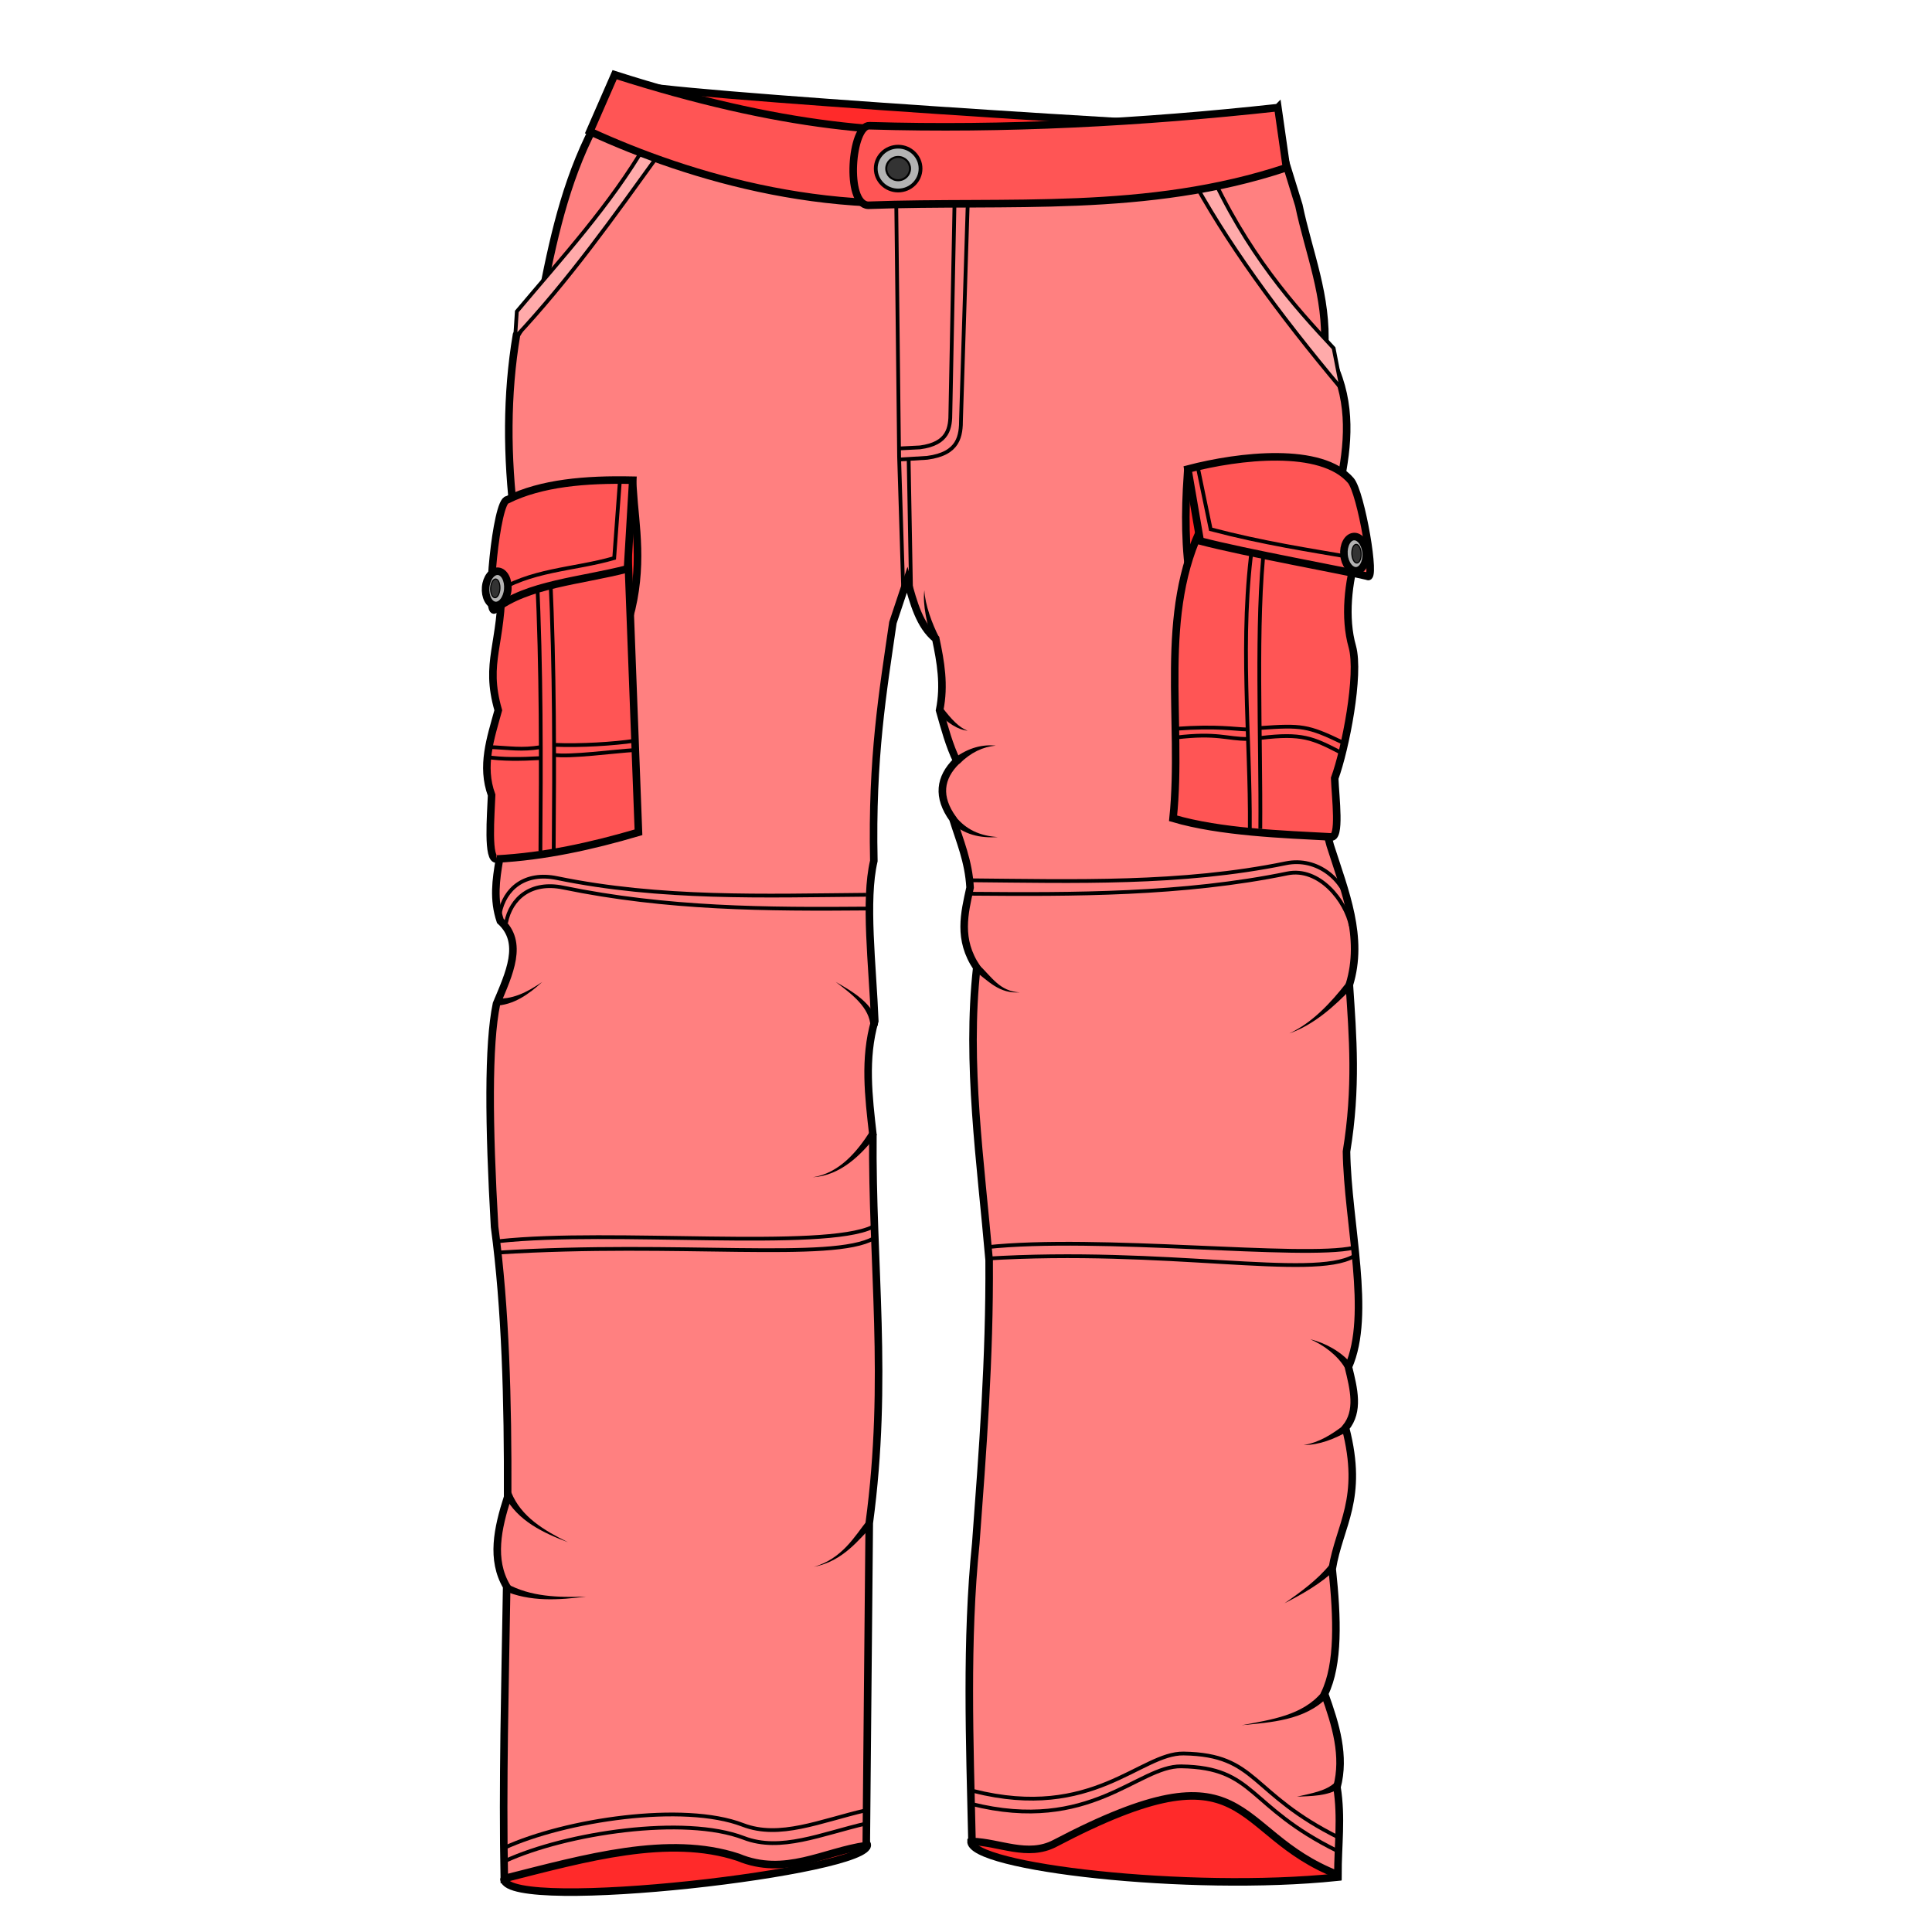
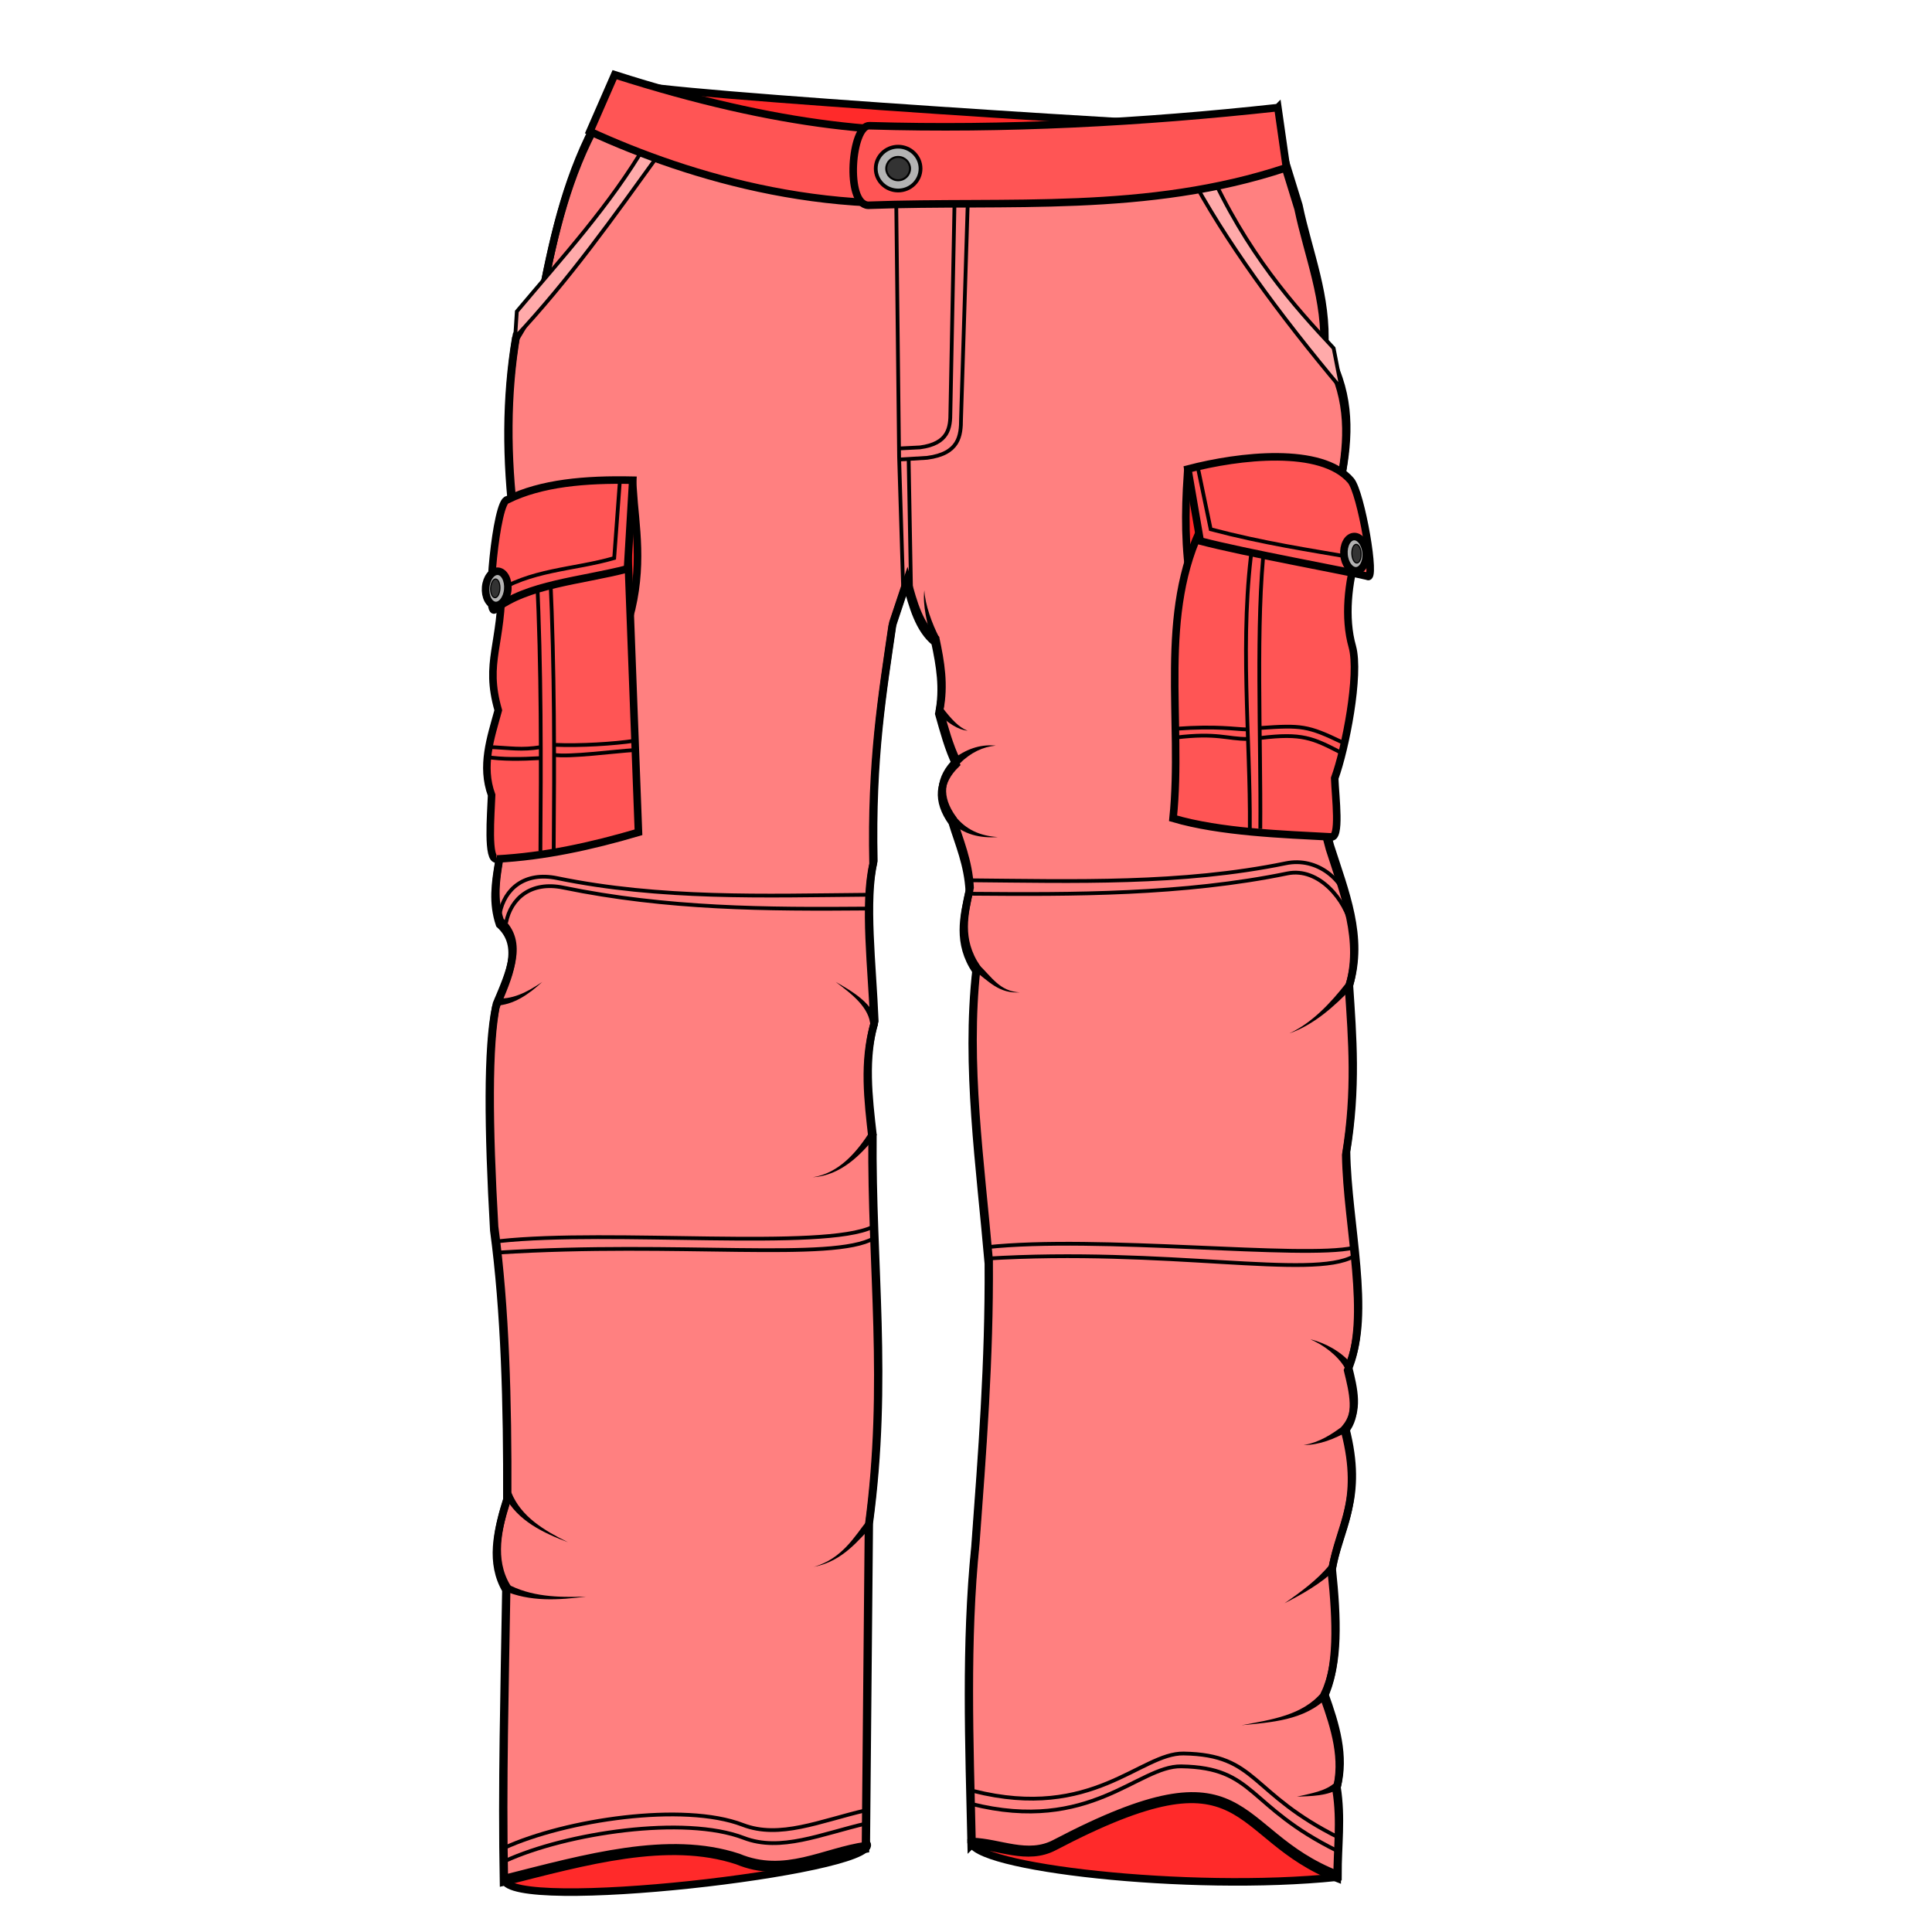
<svg xmlns="http://www.w3.org/2000/svg" viewBox="0 0 256 256" id="svg4206" version="1.1">
  <style id="style3">
    svg { cursor: default; }
  </style>
  <defs id="defs4208">
    </defs>
-   <g id="layer4">
+   <g id="layer2" style="display:inline">
    <path style="fill:#ff2a2a;fill-rule:evenodd;stroke:#000000;stroke-width:1px;stroke-linecap:butt;stroke-linejoin:miter;stroke-opacity:1" d="m 128.661,243.946 c -0.264,3.478 28.923,6.827 48.46,4.799 -7.038,-25.681 -36.224,-14.965 -48.46,-4.799 z" id="path4679" />
    <path style="fill:#ff2a2a;fill-rule:evenodd;stroke:#000000;stroke-width:1px;stroke-linecap:butt;stroke-linejoin:miter;stroke-opacity:1" d="m 66.786,249.036 c 0.771,4.509 48.919,-1.09 48.125,-4.643 -4.601,-7.461 -44.788,-5.633 -48.125,4.643 z" id="path4677" />
-     <path style="fill:#ff8080;fill-rule:evenodd;stroke:#000000;stroke-width:1px;stroke-linecap:butt;stroke-linejoin:miter;stroke-opacity:1" d="m 128.794,244.004 c 3.659,0.1 7.386,2.142 10.985,0.253 26.258,-13.782 23.084,-1.429 37.502,4.167 -0.013,-3.863 0.522,-7.542 -0.126,-11.617 1.088,-4.125 -0.151,-8.25 -1.641,-12.374 1.907,-3.944 1.698,-10.003 1.01,-16.541 0.95,-5.845 4.22,-9.227 1.768,-18.688 1.838,-2.227 1.094,-5.158 0.379,-8.081 3.091,-6.972 -0.104,-18.973 -0.253,-28.537 1.392,-8.473 0.836,-15.242 0.379,-22.097 1.942,-6.309 -0.581,-12.355 -2.525,-18.435 -5.191,-18.879 -2.42,-30.291 1.641,-49.75 0.934,-5.387 0.921,-10.775 -2.399,-16.162 0.398,-6.889 -2.111,-12.688 -3.409,-18.94 l -2.735,-8.859 c -32.988,4.23 -62.648,4.386 -89.947,-2.884 -4.126,7.362 -5.9,15.151 -7.45,22.981 l -3.536,5.935 c -1.332,7.916 -1.3,16.105 -0.253,24.496 L 66.165,113.947 c -0.44,2.613 -0.832,5.235 0.126,8.081 3.165,2.868 1.179,6.963 -0.505,10.985 -1.129,5.407 -1.024,16.058 -0.253,29.547 1.452,10.777 1.781,23.036 1.733,35.798 -1.341,4.171 -2.23,8.297 -0.129,11.869 -0.209,13.024 -0.566,26.251 -0.315,38.689 10.829,-2.736 21.765,-5.855 30.978,-2.821 6.246,2.606 11.37,-0.773 16.983,-1.547 l 0.398,-42.719 c 2.569,-19.1 0.32,-34.345 0.48,-51.517 -0.561,-4.953 -1.188,-10.07 0.253,-15.026 -0.299,-7.43 -1.367,-15.938 -0.126,-21.213 -0.298,-13.713 1.198,-22.405 2.525,-31.567 l 1.894,-5.682 c 0.828,3.044 1.646,6.098 3.788,7.829 0.643,3.038 1.186,6.101 0.505,9.47 0.66,2.329 1.288,4.689 2.273,6.692 -2.282,2.242 -2.599,4.787 -0.505,7.702 0.894,2.905 2.076,5.545 2.273,9.091 -0.753,3.431 -1.636,6.849 0.884,10.607 -1.408,12.677 0.522,25.772 1.641,38.765 0.084,13.173 -0.871,25.308 -1.768,37.502 -1.318,12.944 -0.808,26.254 -0.505,39.522 z" id="path4563" />
+   </g>
+   <g id="layer1" style="display:inline">
+     <path style="fill:#ff8080;fill-rule:evenodd;stroke:#000000;stroke-width:1px;stroke-linecap:butt;stroke-linejoin:miter;stroke-opacity:1" d="m 128.692,244.462 c 3.659,0.1 7.386,2.142 10.985,0.253 26.258,-13.782 23.084,-1.429 37.502,4.167 -0.013,-3.863 0.522,-7.542 -0.126,-11.617 1.088,-4.125 -0.151,-8.25 -1.641,-12.374 1.907,-3.944 1.698,-10.003 1.01,-16.541 0.95,-5.845 4.22,-9.227 1.768,-18.688 1.838,-2.227 1.094,-5.158 0.379,-8.081 3.091,-6.972 -0.104,-18.973 -0.253,-28.537 1.392,-8.473 0.836,-15.242 0.379,-22.097 1.942,-6.309 -0.581,-12.355 -2.525,-18.435 -5.191,-18.879 -2.42,-30.291 1.641,-49.75 0.934,-5.387 0.921,-10.775 -2.399,-16.162 0.398,-6.889 -2.111,-12.688 -3.409,-18.94 l -2.735,-8.859 c -32.988,4.23 -62.648,4.386 -89.947,-2.884 -4.126,7.362 -5.9,15.151 -7.45,22.981 l -3.536,5.935 c -1.332,7.916 -1.3,16.105 -0.253,24.496 l -2.02,45.078 c -0.44,2.613 -0.832,5.235 0.126,8.081 3.165,2.868 1.179,6.963 -0.505,10.985 -1.129,5.407 -1.024,16.058 -0.253,29.547 1.452,10.777 1.781,23.036 1.733,35.798 -1.341,4.171 -2.23,8.297 -0.129,11.869 -0.209,13.024 -0.566,26.251 -0.315,38.689 10.829,-2.736 21.765,-5.855 30.978,-2.821 6.246,2.606 11.37,-0.773 16.983,-1.547 l 0.398,-42.719 c 2.569,-19.1 0.32,-34.345 0.48,-51.517 -0.561,-4.953 -1.188,-10.07 0.253,-15.026 -0.299,-7.43 -1.367,-15.938 -0.126,-21.213 -0.298,-13.713 1.198,-22.405 2.525,-31.567 l 1.894,-5.682 c 0.828,3.044 1.646,6.098 3.788,7.829 0.643,3.038 1.186,6.101 0.505,9.47 0.66,2.329 1.288,4.689 2.273,6.692 -2.282,2.242 -2.599,4.787 -0.505,7.702 0.894,2.905 2.076,5.545 2.273,9.091 -0.753,3.431 -1.636,6.849 0.884,10.607 -1.408,12.677 0.522,25.772 1.641,38.765 0.084,13.173 -0.871,25.308 -1.768,37.502 -1.318,12.944 -0.808,26.254 -0.505,39.522 z" id="path4563-3" />
+   </g>
+   <g id="layer4" style="display:inline">
+     <path style="fill:none;fill-rule:evenodd;stroke:#000000;stroke-width:1px;stroke-linecap:butt;stroke-linejoin:miter;stroke-opacity:1" d="m 128.794,244.004 c 3.659,0.1 7.386,2.142 10.985,0.253 26.258,-13.782 23.084,-1.429 37.502,4.167 -0.013,-3.863 0.522,-7.542 -0.126,-11.617 1.088,-4.125 -0.151,-8.25 -1.641,-12.374 1.907,-3.944 1.698,-10.003 1.01,-16.541 0.95,-5.845 4.22,-9.227 1.768,-18.688 1.838,-2.227 1.094,-5.158 0.379,-8.081 3.091,-6.972 -0.104,-18.973 -0.253,-28.537 1.392,-8.473 0.836,-15.242 0.379,-22.097 1.942,-6.309 -0.581,-12.355 -2.525,-18.435 -5.191,-18.879 -2.42,-30.291 1.641,-49.75 0.934,-5.387 0.921,-10.775 -2.399,-16.162 0.398,-6.889 -2.111,-12.688 -3.409,-18.94 l -2.735,-8.859 c -32.988,4.23 -62.648,4.386 -89.947,-2.884 -4.126,7.362 -5.9,15.151 -7.45,22.981 l -3.536,5.935 c -1.332,7.916 -1.3,16.105 -0.253,24.496 L 66.165,113.947 c -0.44,2.613 -0.832,5.235 0.126,8.081 3.165,2.868 1.179,6.963 -0.505,10.985 -1.129,5.407 -1.024,16.058 -0.253,29.547 1.452,10.777 1.781,23.036 1.733,35.798 -1.341,4.171 -2.23,8.297 -0.129,11.869 -0.209,13.024 -0.566,26.251 -0.315,38.689 10.829,-2.736 21.765,-5.855 30.978,-2.821 6.246,2.606 11.37,-0.773 16.983,-1.547 l 0.398,-42.719 c 2.569,-19.1 0.32,-34.345 0.48,-51.517 -0.561,-4.953 -1.188,-10.07 0.253,-15.026 -0.299,-7.43 -1.367,-15.938 -0.126,-21.213 -0.298,-13.713 1.198,-22.405 2.525,-31.567 l 1.894,-5.682 c 0.828,3.044 1.646,6.098 3.788,7.829 0.643,3.038 1.186,6.101 0.505,9.47 0.66,2.329 1.288,4.689 2.273,6.692 -2.282,2.242 -2.599,4.787 -0.505,7.702 0.894,2.905 2.076,5.545 2.273,9.091 -0.753,3.431 -1.636,6.849 0.884,10.607 -1.408,12.677 0.522,25.772 1.641,38.765 0.084,13.173 -0.871,25.308 -1.768,37.502 -1.318,12.944 -0.808,26.254 -0.505,39.522 z" id="path4563" />
    <path style="fill:#ff2a2a;fill-rule:evenodd;stroke:#000000;stroke-width:1px;stroke-linecap:butt;stroke-linejoin:miter;stroke-opacity:1" d="m 83.876,64.862 c 0.319,4.797 1.418,10.201 -0.505,17.084 L 79.043,71.577 Z" id="path4871-1" />
    <path style="fill:#ff2a2a;fill-rule:evenodd;stroke:#000000;stroke-width:1px;stroke-linecap:butt;stroke-linejoin:miter;stroke-opacity:1" d="m 157.331,63.061 c -0.319,4.797 -0.347,9.621 0.505,14.584 l 3.346,-10.102 z" id="path4871" />
    <path style="fill:#ff2a2a;fill-rule:evenodd;stroke:#000000;stroke-width:1px;stroke-linecap:butt;stroke-linejoin:miter;stroke-opacity:1" d="m 83.75,11.089 c 1.409,1.305 80.019,6.149 79.821,5.804 l -41.964,7.768 z" id="path4869" />
-     <path style="fill:#ffaaaa;fill-rule:evenodd;stroke:#000000;stroke-width:0.5;stroke-linecap:butt;stroke-linejoin:miter;stroke-opacity:1;stroke-miterlimit:4;stroke-dasharray:none" d="M 85.625,19.036 C 80.869,27.165 74.514,34.095 68.482,41.268 l -0.223,3.438 C 75.466,36.997 81.176,28.939 87.679,19.929 Z" id="path4565" />
-     <path style="fill:#ffaaaa;fill-rule:evenodd;stroke:#000000;stroke-width:0.5;stroke-linecap:butt;stroke-linejoin:miter;stroke-opacity:1;stroke-miterlimit:4;stroke-dasharray:none" d="m 160,21.982 -2.5,0.804 c 4.832,9.125 11.906,18.784 20.268,28.75 l -1.056,-5.399 C 171.591,40.669 165.115,33.503 160,21.982 Z" id="path4567" />
+     <path style="fill:#ffaaaa;fill-rule:evenodd;stroke:#000000;stroke-width:0.5;stroke-linecap:butt;stroke-linejoin:miter;stroke-miterlimit:4;stroke-dasharray:none;stroke-opacity:1" d="M 85.625,19.036 C 80.869,27.165 74.514,34.095 68.482,41.268 l -0.223,3.438 C 75.466,36.997 81.176,28.939 87.679,19.929 Z" id="path4565" />
+     <path style="fill:#ffaaaa;fill-rule:evenodd;stroke:#000000;stroke-width:0.5;stroke-linecap:butt;stroke-linejoin:miter;stroke-miterlimit:4;stroke-dasharray:none;stroke-opacity:1" d="m 160,21.982 -2.5,0.804 c 4.832,9.125 11.906,18.784 20.268,28.75 l -1.056,-5.399 C 171.591,40.669 165.115,33.503 160,21.982 Z" id="path4567" />
    <path style="fill:#ff5555;fill-rule:evenodd;stroke:#000000;stroke-width:1px;stroke-linecap:butt;stroke-linejoin:miter;stroke-opacity:1" d="m 81.444,9.902 -3.283,7.513 c 13.072,6.002 33.144,12.192 54.359,8.334 0.248,-0.045 3e-5,-8.902 3e-5,-8.902 -13.484,1.445 -29.378,-0.009 -51.076,-6.945 z" id="path4569" />
    <path style="fill:#ff5555;fill-rule:evenodd;stroke:#000000;stroke-width:1px;stroke-linecap:butt;stroke-linejoin:miter;stroke-opacity:1" d="m 169.327,14.258 1.136,7.955 c -18.477,6.147 -36.955,4.303 -55.432,4.988 -3.075,-0.151 -2.21,-10.691 0.189,-10.543 17.941,0.536 35.998,-0.418 54.106,-2.399 z" id="path4571" />
    <path style="fill:none;fill-rule:evenodd;stroke:#000000;stroke-width:0.5;stroke-linecap:butt;stroke-linejoin:miter;stroke-miterlimit:4;stroke-dasharray:none;stroke-opacity:1" d="m 118.756,26.885 0.379,33.651 0.537,17.33" id="path4573" />
    <path style="fill:none;fill-rule:evenodd;stroke:#000000;stroke-width:0.5;stroke-linecap:butt;stroke-linejoin:miter;stroke-miterlimit:4;stroke-dasharray:none;stroke-opacity:1" d="m 120.401,60.836 0.312,17.219" id="path4575" />
    <path style="fill:none;fill-rule:evenodd;stroke:#000000;stroke-width:0.5;stroke-linecap:butt;stroke-linejoin:miter;stroke-miterlimit:4;stroke-dasharray:none;stroke-opacity:1" d="m 119.093,60.892 3.766,-0.23 c 4.227,-0.553 4.486,-2.911 4.483,-5.177 l 0.884,-28.411" id="path4577" />
    <path style="fill:none;fill-rule:evenodd;stroke:#000000;stroke-width:0.5;stroke-linecap:butt;stroke-linejoin:miter;stroke-miterlimit:4;stroke-dasharray:none;stroke-opacity:1" d="m 119.164,59.421 2.734,-0.138 c 3.804,-0.498 4.038,-2.62 4.034,-4.659 l 0.543,-27.59" id="path4577-3" />
    <path style="fill:none;fill-rule:evenodd;stroke:#000000;stroke-width:0.5;stroke-linecap:butt;stroke-linejoin:miter;stroke-miterlimit:4;stroke-dasharray:none;stroke-opacity:1" d="m 66.039,165.97 c 23.914,-1.492 44.237,1.215 49.75,-1.896" id="path4594" />
    <path style="fill:none;fill-rule:evenodd;stroke:#000000;stroke-width:0.5;stroke-linecap:butt;stroke-linejoin:miter;stroke-miterlimit:4;stroke-dasharray:none;stroke-opacity:1" d="m 115.625,162.574 c -6.506,3.148 -34.668,0.279 -49.46,1.881" id="path4596" />
    <path style="fill:none;fill-rule:evenodd;stroke:#000000;stroke-width:0.5;stroke-linecap:butt;stroke-linejoin:miter;stroke-miterlimit:4;stroke-dasharray:none;stroke-opacity:1" d="m 130.572,166.78 c 23.914,-1.492 43.29,2.796 48.803,-0.316" id="path4594-7" />
    <path style="fill:none;fill-rule:evenodd;stroke:#000000;stroke-width:0.5;stroke-linecap:butt;stroke-linejoin:miter;stroke-miterlimit:4;stroke-dasharray:none;stroke-opacity:1" d="m 179.375,165.328 c -6.76,1.529 -33.884,-1.665 -48.677,-0.063" id="path4596-1" />
    <path style="fill:none;fill-rule:evenodd;stroke:#000000;stroke-width:0.5;stroke-linecap:butt;stroke-linejoin:miter;stroke-miterlimit:4;stroke-dasharray:none;stroke-opacity:1" d="m 67.049,122.281 c 0.637,-3.274 3.323,-5.548 7.576,-4.672 13.765,2.835 26.983,2.893 40.406,2.778" id="path4616" />
    <path style="fill:none;fill-rule:evenodd;stroke:#000000;stroke-width:0.5;stroke-linecap:butt;stroke-linejoin:miter;stroke-miterlimit:4;stroke-dasharray:none;stroke-opacity:1" d="m 66.223,121.024 c 0.637,-3.274 3.323,-5.548 7.576,-4.672 13.765,2.835 27.551,2.325 40.974,2.21" id="path4616-3" />
    <path style="fill:none;fill-rule:evenodd;stroke:#000000;stroke-width:0.5;stroke-linecap:butt;stroke-linejoin:miter;stroke-miterlimit:4;stroke-dasharray:none;stroke-opacity:1" d="m 178.993,122.686 c -0.637,-3.274 -4.172,-7.825 -8.424,-6.949 -13.765,2.835 -28.456,2.803 -41.879,2.689" id="path4616-30" />
    <path style="fill:none;fill-rule:evenodd;stroke:#000000;stroke-width:0.5;stroke-linecap:butt;stroke-linejoin:miter;stroke-miterlimit:4;stroke-dasharray:none;stroke-opacity:1" d="m 178.746,119.956 c -0.637,-3.274 -4.127,-6.441 -8.38,-5.565 -13.765,2.835 -28.221,2.369 -41.644,2.254" id="path4616-3-4" />
    <path style="fill:#ff5555;fill-rule:evenodd;stroke:#000000;stroke-width:1px;stroke-linecap:butt;stroke-linejoin:miter;stroke-opacity:1" d="m 65.849,113.821 c 6.25,-0.334 12.501,-1.691 18.751,-3.536 L 83.148,71.9 66.481,76.761 c 0.1,8.751 -2.333,10.831 -0.457,17.352 -1.02,3.7 -2.3,7.383 -0.883,11.245 -0.092,2.551 -0.622,8.777 0.709,8.463 z" id="path4651" />
    <path style="fill:none;fill-rule:evenodd;stroke:#000000;stroke-width:0.5;stroke-linecap:butt;stroke-linejoin:miter;stroke-miterlimit:4;stroke-dasharray:none;stroke-opacity:1" d="m 71.607,112.786 c 0.096,-12.113 0.121,-24.226 -0.446,-36.339" id="path4719" />
    <path style="fill:none;fill-rule:evenodd;stroke:#000000;stroke-width:0.5;stroke-linecap:butt;stroke-linejoin:miter;stroke-miterlimit:4;stroke-dasharray:none;stroke-opacity:1" d="m 73.369,112.803 c 0.096,-12.113 0.121,-24.226 -0.446,-36.339" id="path4719-8" />
    <path style="fill:#ff5555;fill-rule:evenodd;stroke:#000000;stroke-width:1px;stroke-linecap:butt;stroke-linejoin:miter;stroke-opacity:1" d="m 83.843,63.629 c -6.32,-0.136 -12.128,0.379 -16.604,2.589 -1.509,0.007 -2.904,15.384 -1.705,14.584 4.278,-3.403 11.523,-3.84 17.615,-5.43 z" id="path4653" />
    <path style="fill:#ff5555;fill-rule:evenodd;stroke:#000000;stroke-width:1px;stroke-linecap:butt;stroke-linejoin:miter;stroke-opacity:1" d="m 176.335,110.893 c -6.25,-0.334 -14.647,-0.618 -20.898,-2.462 1.347,-13.027 -2.098,-27.118 4.041,-39.08 l 20.329,3.977 c -1.173,3.764 -1.708,8.558 -0.616,12.365 1.02,3.7 -0.92,13.57 -2.337,17.432 0.092,2.551 0.811,8.082 -0.519,7.768 z" id="path4651-3" />
    <path style="fill:none;fill-rule:evenodd;stroke:#000000;stroke-width:0.5;stroke-linecap:butt;stroke-linejoin:miter;stroke-miterlimit:4;stroke-dasharray:none;stroke-opacity:1" d="m 165.609,109.835 c 0.096,-12.113 -1.458,-25.489 0.437,-38.36" id="path4719-7" />
    <path style="fill:none;fill-rule:evenodd;stroke:#000000;stroke-width:0.5;stroke-linecap:butt;stroke-linejoin:miter;stroke-miterlimit:4;stroke-dasharray:none;stroke-opacity:1" d="m 166.998,109.835 c 0.096,-12.113 -0.637,-27.383 0.564,-37.855" id="path4719-5" />
    <path style="fill:#ff5555;fill-rule:evenodd;stroke:#000000;stroke-width:1px;stroke-linecap:butt;stroke-linejoin:miter;stroke-opacity:1" d="m 157.395,62.153 c 6.851,-1.798 17.699,-3.025 21.592,1.515 1.369,1.596 3.41,13.49 2.21,12.69 -3.078,-0.752 -16.069,-3.082 -22.16,-4.672 z" id="path4653-7" />
    <ellipse style="fill:#b3b3b3;fill-opacity:1;stroke:#000000;stroke-width:0.5;stroke-linecap:round;stroke-linejoin:round;stroke-miterlimit:4;stroke-dasharray:none;stroke-opacity:1" id="path4673" cx="119.009" cy="22.339" rx="2.967" ry="2.904" />
    <ellipse ry="1.543" rx="1.577" cy="22.339" cx="119.009" id="ellipse4675" style="fill:#333333;fill-opacity:1;stroke:#000000;stroke-width:0.266;stroke-linecap:round;stroke-linejoin:round;stroke-miterlimit:4;stroke-dasharray:none;stroke-opacity:1" />
    <path style="fill:none;fill-rule:evenodd;stroke:#000000;stroke-width:0.5;stroke-linecap:butt;stroke-linejoin:miter;stroke-miterlimit:4;stroke-dasharray:none;stroke-opacity:1" d="m 128.668,239.017 c 15.814,4 22.136,-5.06 27.845,-4.966 9.873,0.163 8.654,5.266 20.706,11.216" id="path4681" />
    <path style="fill:none;fill-rule:evenodd;stroke:#000000;stroke-width:0.5;stroke-linecap:butt;stroke-linejoin:miter;stroke-miterlimit:4;stroke-dasharray:none;stroke-opacity:1" d="m 128.991,237.315 c 15.814,4 22.136,-5.06 27.845,-4.966 9.873,0.163 8.654,5.266 20.706,11.216" id="path4681-3" />
    <path style="fill:#000000;fill-rule:evenodd;stroke:none;stroke-width:1px;stroke-linecap:butt;stroke-linejoin:miter;stroke-opacity:1" d="m 66.67,246.083 0.253,-0.5 -0.253,-0.5 z" id="path4698" />
    <path style="fill:none;fill-rule:evenodd;stroke:#000000;stroke-width:0.5;stroke-linecap:butt;stroke-linejoin:miter;stroke-miterlimit:4;stroke-dasharray:none;stroke-opacity:1" d="m 66.923,246.593 c 8.128,-3.731 23.78,-6.077 31.633,-3.06 4.898,1.882 10.207,-0.518 16.286,-1.927" id="path4702" />
    <path style="fill:none;fill-rule:evenodd;stroke:#000000;stroke-width:0.5;stroke-linecap:butt;stroke-linejoin:miter;stroke-miterlimit:4;stroke-dasharray:none;stroke-opacity:1" d="m 66.789,244.865 c 8.128,-3.731 23.78,-6.077 31.633,-3.06 4.898,1.882 10.207,-0.518 16.286,-1.927" id="path4702-1" />
    <path style="fill:none;fill-rule:evenodd;stroke:#000000;stroke-width:0.5;stroke-linecap:butt;stroke-linejoin:miter;stroke-miterlimit:4;stroke-dasharray:none;stroke-opacity:1" d="m 158.783,62.24 1.641,7.892 c 7.07,1.858 12.956,2.73 19.067,3.788" id="path4867" />
    <path style="fill:none;fill-rule:evenodd;stroke:#000000;stroke-width:0.5;stroke-linecap:butt;stroke-linejoin:miter;stroke-miterlimit:4;stroke-dasharray:none;stroke-opacity:1" d="m 167.022,97.785 c 5.499,-0.672 6.932,0.019 10.575,1.894" id="path4748" />
    <path style="fill:none;fill-rule:evenodd;stroke:#000000;stroke-width:0.5;stroke-linecap:butt;stroke-linejoin:miter;stroke-miterlimit:4;stroke-dasharray:none;stroke-opacity:1" d="m 166.988,96.462 c 5.467,-0.388 6.301,-0.296 10.859,1.894" id="path4748-0" />
    <path style="fill:none;fill-rule:evenodd;stroke:#000000;stroke-width:0.5;stroke-linecap:butt;stroke-linejoin:miter;stroke-miterlimit:4;stroke-dasharray:none;stroke-opacity:1" d="m 64.423,100.297 c 2.09,0.338 4.596,0.303 7.134,0.158" id="path4748-7" />
    <path style="fill:none;fill-rule:evenodd;stroke:#000000;stroke-width:0.5;stroke-linecap:butt;stroke-linejoin:miter;stroke-miterlimit:4;stroke-dasharray:none;stroke-opacity:1" d="m 64.578,98.973 c 3.321,0.148 4.438,0.43 7.04,0.032" id="path4748-0-7" />
    <path style="fill:none;fill-rule:evenodd;stroke:#000000;stroke-width:0.5;stroke-linecap:butt;stroke-linejoin:miter;stroke-miterlimit:4;stroke-dasharray:none;stroke-opacity:1" d="m 73.365,100.019 c 2.09,0.338 8.163,-0.486 10.701,-0.631" id="path4748-7-0" />
    <path style="fill:none;fill-rule:evenodd;stroke:#000000;stroke-width:0.5;stroke-linecap:butt;stroke-linejoin:miter;stroke-miterlimit:4;stroke-dasharray:none;stroke-opacity:1" d="m 73.52,98.696 c 3.321,0.148 7.91,-0.138 10.512,-0.537" id="path4748-0-7-8" />
    <path style="fill:none;fill-rule:evenodd;stroke:#000000;stroke-width:0.5;stroke-linecap:butt;stroke-linejoin:miter;stroke-miterlimit:4;stroke-dasharray:none;stroke-opacity:1" d="m 155.805,97.726 c 5.499,-0.672 6.774,0.209 9.533,0.189" id="path4748-8" />
    <path style="fill:none;fill-rule:evenodd;stroke:#000000;stroke-width:0.5;stroke-linecap:butt;stroke-linejoin:miter;stroke-miterlimit:4;stroke-dasharray:none;stroke-opacity:1" d="m 155.834,96.561 c 5.467,-0.388 7.689,0.051 9.439,0.095" id="path4748-0-9" />
    <path style="fill:none;fill-rule:evenodd;stroke:#000000;stroke-width:0.5;stroke-linecap:butt;stroke-linejoin:miter;stroke-miterlimit:4;stroke-dasharray:none;stroke-opacity:1" d="m 65.357,78.723 c 4.811,-3.294 10.675,-3.216 16.027,-4.777 l 0.759,-10.312" id="path4865" />
    <ellipse style="fill:#b3b3b3;fill-opacity:1;stroke:#000000;stroke-width:1;stroke-linecap:round;stroke-linejoin:round;stroke-miterlimit:4;stroke-dasharray:none;stroke-opacity:1" id="path4673-6" cx="72.314" cy="71.098" rx="1.475" ry="2.275" transform="matrix(0.9951298,0.0985734,-0.08641142,0.9962595,0,0)" />
    <ellipse ry="1.238" rx="0.616" cy="69.003" cx="70.775" id="ellipse4675-5" style="fill:#333333;fill-opacity:1;stroke:#000000;stroke-width:0.149;stroke-linecap:round;stroke-linejoin:round;stroke-miterlimit:4;stroke-dasharray:none;stroke-opacity:1" transform="matrix(0.9916851,0.1286886,-0.06606367,0.9978154,0,0)" />
    <g id="g4861" transform="matrix(-1,0,0,1,358.7054,0.3125)">
      <ellipse transform="matrix(0.9951298,0.0985734,-0.08641142,0.9962595,0,0)" ry="2.275" rx="1.475" cy="55.042" cx="184.808" id="path4673-6-4" style="fill:#b3b3b3;fill-opacity:1;stroke:#000000;stroke-width:1;stroke-linecap:round;stroke-linejoin:round;stroke-miterlimit:4;stroke-dasharray:none;stroke-opacity:1" />
      <ellipse transform="matrix(0.9916851,0.1286886,-0.06606367,0.9978154,0,0)" style="fill:#333333;fill-opacity:1;stroke:#000000;stroke-width:0.149;stroke-linecap:round;stroke-linejoin:round;stroke-miterlimit:4;stroke-dasharray:none;stroke-opacity:1" id="ellipse4675-5-9" cx="183.761" cy="49.514" rx="0.616" ry="1.238" />
    </g>
    <path style="fill:#000000;fill-rule:evenodd;stroke:none;stroke-width:1px;stroke-linecap:butt;stroke-linejoin:miter;stroke-opacity:1" d="m 114.885,201.509 c -1.582,1.972 -3.265,5.037 -7.055,6.109 3.968,-0.771 5.967,-3.691 7.794,-5.434 z" id="path4888" />
    <path style="fill:#000000;fill-rule:evenodd;stroke:none;stroke-width:1px;stroke-linecap:butt;stroke-linejoin:miter;stroke-opacity:1" d="m 115.38,149.773 c -1.805,2.857 -4.181,5.668 -7.672,6.222 3.614,-0.232 6.316,-2.844 8.49,-5.647 z" id="path4892" />
    <path style="fill:#000000;fill-rule:evenodd;stroke:none;stroke-width:1px;stroke-linecap:butt;stroke-linejoin:miter;stroke-opacity:1" d="m 116.338,135.879 c -0.248,-1.496 -1.148,-2.628 -2.192,-3.522 -1.047,-0.897 -2.313,-1.617 -3.408,-2.247 1.02,0.781 2.16,1.619 3.06,2.607 0.904,0.992 1.497,2.06 1.546,3.272 z" id="path4896" />
    <path style="fill:#000000;fill-rule:evenodd;stroke:none;stroke-width:1px;stroke-linecap:butt;stroke-linejoin:miter;stroke-opacity:1" d="m 65.508,133.261 c 2.547,-0.032 4.646,-1.587 6.34,-3.151 -1.987,1.372 -4.085,2.437 -6.287,2.152 z" id="path4900" />
    <path style="fill:#000000;fill-rule:evenodd;stroke:none;stroke-width:1px;stroke-linecap:butt;stroke-linejoin:miter;stroke-opacity:1" d="m 127.114,101.212 c 1.544,-1.532 3.135,-2.251 4.837,-2.417 -1.703,-0.168 -3.546,0.225 -5.485,1.655 z" id="path4904" />
    <path style="fill:#000000;fill-rule:evenodd;stroke:none;stroke-width:1px;stroke-linecap:butt;stroke-linejoin:miter;stroke-opacity:1" d="m 124.083,94.364 c 1.57,1.484 2.822,2.32 4.127,2.458 -1.163,-0.446 -2.133,-1.5 -3.386,-3.129 z" id="path4908" />
    <path style="fill:#000000;fill-rule:evenodd;stroke:none;stroke-width:1px;stroke-linecap:butt;stroke-linejoin:miter;stroke-opacity:1" d="m 124.449,84.482 c -0.92,-1.755 -1.892,-4.411 -1.968,-6.269 -0.258,1.884 0.395,4.683 1.047,6.657 z" id="path4912" />
    <path style="fill:#000000;fill-rule:evenodd;stroke:none;stroke-width:1px;stroke-linecap:butt;stroke-linejoin:miter;stroke-opacity:1" d="m 125.871,108.858 c 1.853,1.75 3.986,2.224 6.333,2.059 -2.388,-0.168 -4.205,-0.993 -5.6,-2.739 z" id="path4916" />
    <path style="fill:#000000;fill-rule:evenodd;stroke:none;stroke-width:1px;stroke-linecap:butt;stroke-linejoin:miter;stroke-opacity:1" d="m 128.975,128.501 c 0.967,0.719 1.87,1.554 2.794,2.129 0.962,0.599 1.983,0.952 3.339,0.868 -1.347,-0.083 -2.257,-0.595 -3.044,-1.272 -0.823,-0.708 -1.472,-1.547 -2.44,-2.486 z" id="path4920" />
    <path style="fill:#000000;fill-rule:evenodd;stroke:none;stroke-width:1px;stroke-linecap:butt;stroke-linejoin:miter;stroke-opacity:1" d="m 178.388,130.256 c -2.023,2.588 -4.506,5.278 -7.545,6.672 3.206,-1.102 5.965,-3.577 8.301,-6.018 z" id="path4924" />
    <path style="fill:#000000;fill-rule:evenodd;stroke:none;stroke-width:1px;stroke-linecap:butt;stroke-linejoin:miter;stroke-opacity:1" d="m 178.627,180.975 0.407,-0.29 c -1.388,-1.663 -3.538,-2.772 -5.414,-3.224 1.801,0.777 3.623,2.143 4.6,3.804 l 0.407,-0.29 z" id="path4928" />
    <path style="fill:#000000;fill-rule:evenodd;stroke:none;stroke-width:1px;stroke-linecap:butt;stroke-linejoin:miter;stroke-opacity:1" d="m 178.144,188.785 c -1.649,1.277 -3.351,2.354 -5.408,2.691 2.126,-0.008 4.032,-0.796 5.956,-1.855 z" id="path4932" />
    <path style="fill:#000000;fill-rule:evenodd;stroke:none;stroke-width:1px;stroke-linecap:butt;stroke-linejoin:miter;stroke-opacity:1" d="m 176.572,207.655 -0.369,-0.338 c -1.602,1.997 -3.891,3.663 -5.992,5.12 2.231,-1.146 4.794,-2.578 6.729,-4.445 l -0.369,-0.338 z" id="path4936" />
    <path style="fill:#000000;fill-rule:evenodd;stroke:none;stroke-width:1px;stroke-linecap:butt;stroke-linejoin:miter;stroke-opacity:1" d="m 175.507,224.581 -0.37,-0.336 c -2.534,3.044 -6.664,3.618 -10.608,4.354 3.804,-0.379 8.336,-0.608 11.349,-3.682 l -0.37,-0.336 z" id="path4940" />
    <path style="fill:#000000;fill-rule:evenodd;stroke:none;stroke-width:1px;stroke-linecap:butt;stroke-linejoin:miter;stroke-opacity:1" d="m 176.952,236.13 c -1.208,1.214 -3.262,1.501 -5.099,1.94 1.705,-0.084 4.099,-0.038 5.732,-1.165 z" id="path4944" />
    <path style="fill:#000000;fill-rule:evenodd;stroke:none;stroke-width:1px;stroke-linecap:butt;stroke-linejoin:miter;stroke-opacity:1" d="m 66.702,210.739 c 3.53,1.551 7.375,1.277 10.954,0.814 -3.693,0.139 -7.348,0.032 -10.512,-1.711 z" id="path4948" />
    <path style="fill:#000000;fill-rule:evenodd;stroke:none;stroke-width:1px;stroke-linecap:butt;stroke-linejoin:miter;stroke-opacity:1" d="m 66.84,198.17 c 1.746,3.388 5.212,4.962 8.417,6.185 -3.19,-1.581 -6.207,-3.383 -7.509,-6.605 z" id="path4952" />
  </g>
  <g id="layer3" style="opacity:1" />
</svg>
